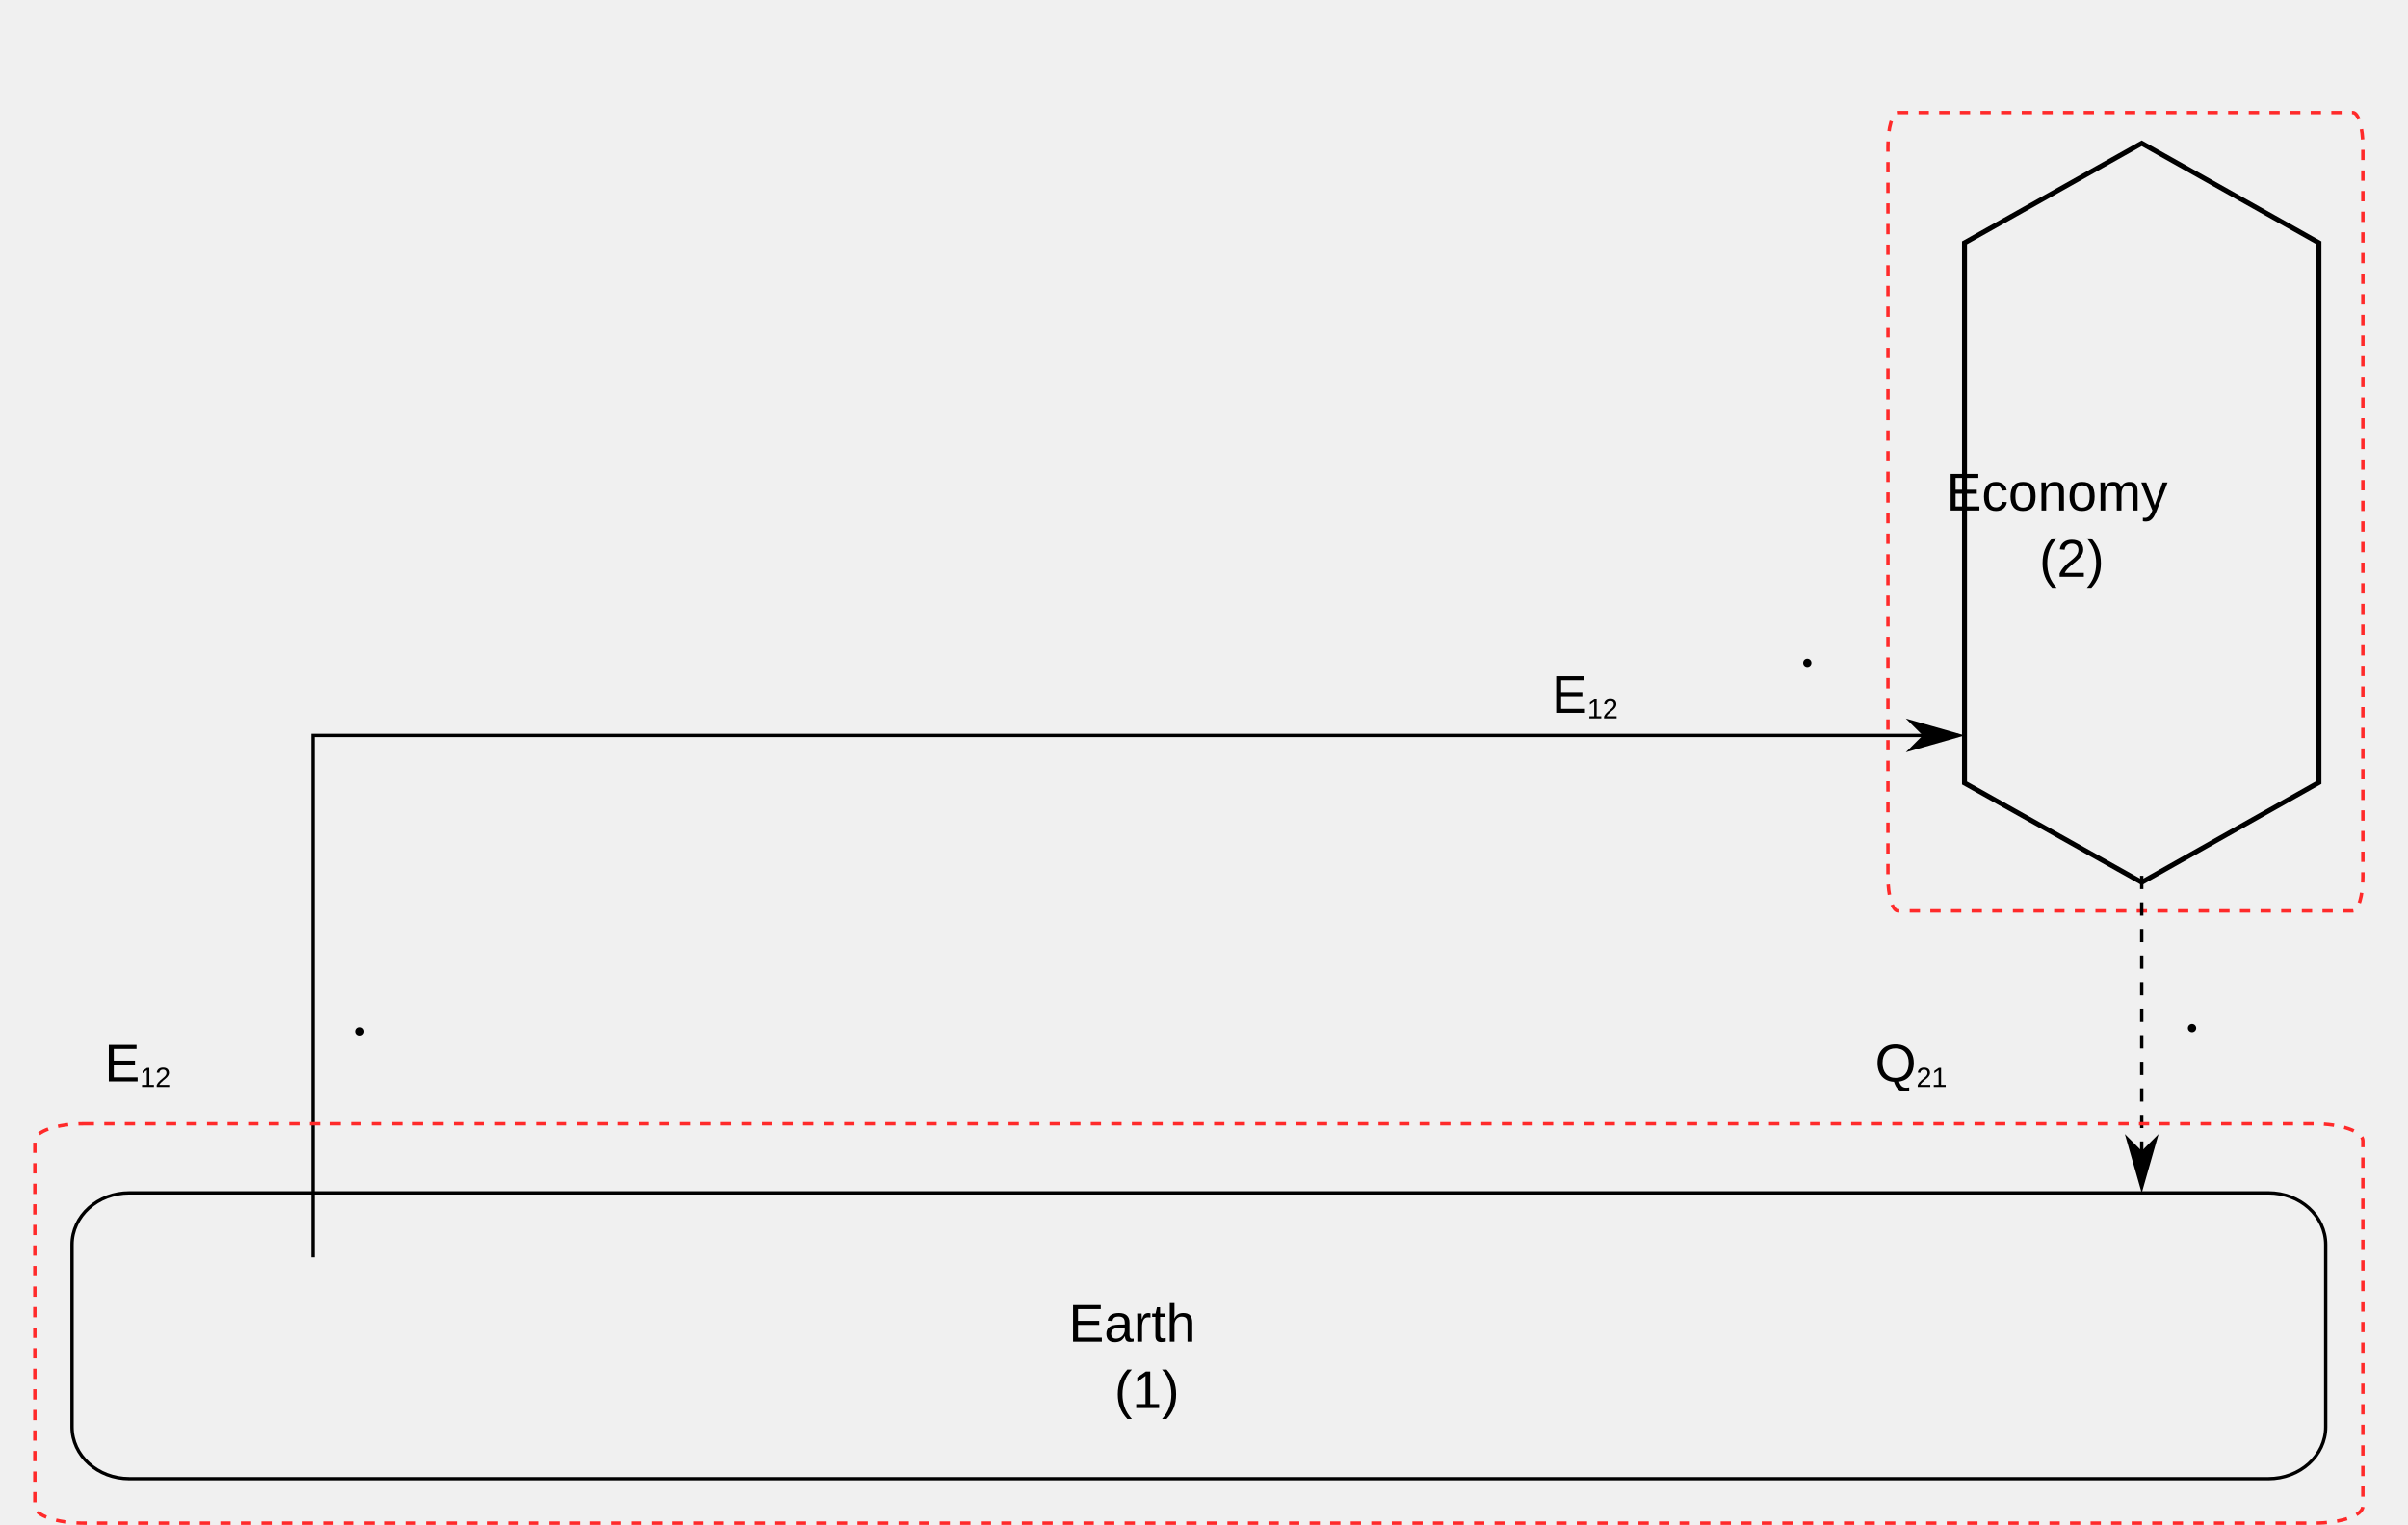
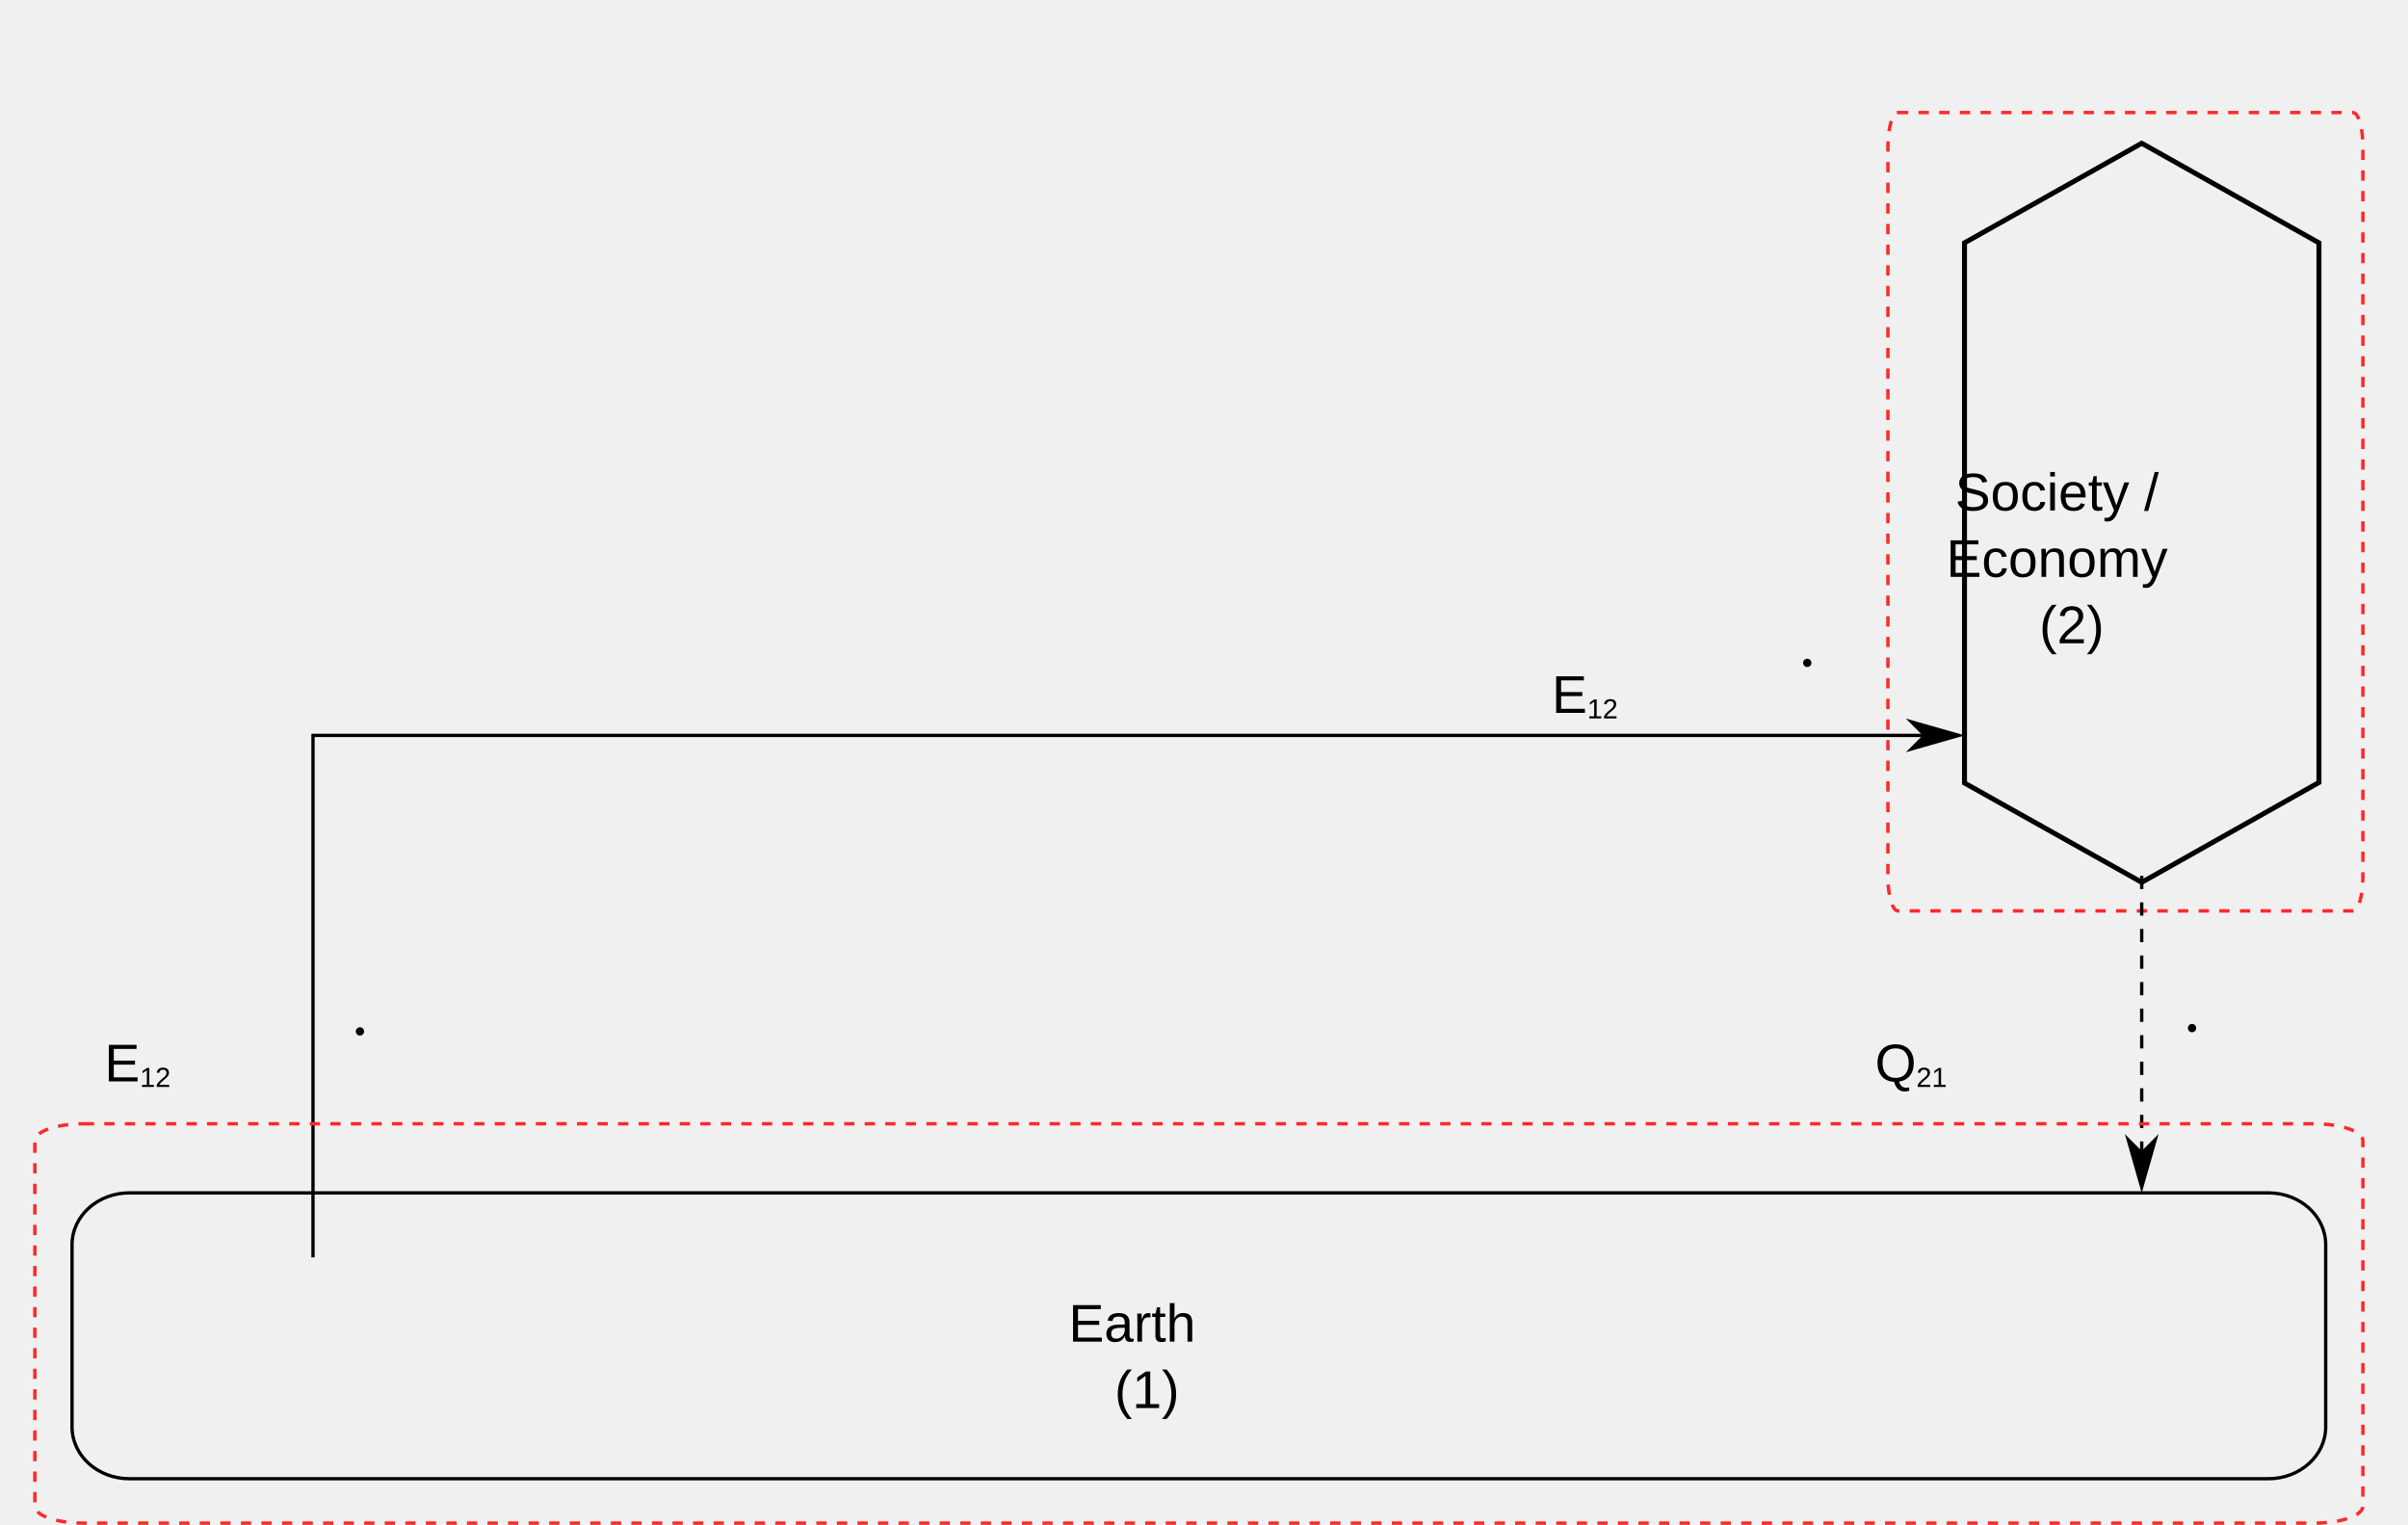
<svg xmlns="http://www.w3.org/2000/svg" version="1.1" width="1450.794" height="918.519" id="svg2" xml:space="preserve">
  <defs id="defs6">
    <marker orient="auto" refY="0" refX="0" id="Arrow1Lstart" style="overflow:visible">
      <path id="path4143" d="M 0,0 5,-5 -12.5,0 5,5 0,0 z" style="fill-rule:evenodd;stroke:#000000;stroke-width:1pt;marker-start:none" transform="matrix(0.8,0,0,0.8,10,0)" />
    </marker>
    <marker orient="auto" refY="0" refX="0" id="Arrow1Lend" style="overflow:visible">
      <path id="path4132" d="M 0,0 5,-5 -12.5,0 5,5 0,0 z" style="fill-rule:evenodd;stroke:#000000;stroke-width:1pt;marker-start:none" transform="matrix(-0.8,0,0,-0.8,-10,0)" />
    </marker>
    <marker style="overflow:visible" id="InfiniteLineStart" refX="0" refY="0" orient="auto">
      <g id="g4065" transform="translate(-13,0)">
        <circle d="M 3.8,0 C 3.8,0.442 3.442,0.8 3,0.8 2.558,0.8 2.2,0.442 2.2,0 c 0,-0.442 0.358,-0.8 0.8,-0.8 0.442,0 0.8,0.358 0.8,0.8 z" id="circle4067" r="0.8" cy="0" cx="3" />
        <circle d="M 7.3,0 C 7.3,0.442 6.942,0.8 6.5,0.8 6.058,0.8 5.7,0.442 5.7,0 c 0,-0.442 0.358,-0.8 0.8,-0.8 0.442,0 0.8,0.358 0.8,0.8 z" id="circle4069" r="0.8" cy="0" cx="6.5" />
        <circle d="M 10.8,0 C 10.8,0.442 10.442,0.8 10,0.8 9.558,0.8 9.2,0.442 9.2,0 c 0,-0.442 0.358,-0.8 0.8,-0.8 0.442,0 0.8,0.358 0.8,0.8 z" id="circle4071" r="0.8" cy="0" cx="10" />
      </g>
    </marker>
    <marker orient="auto" refY="0" refX="0" id="InfiniteLineStart-3" style="overflow:visible">
      <g transform="translate(-13,0)" id="g4065-9">
        <circle cx="3" cy="0" r="0.8" id="circle4067-9" d="M 3.8,0 C 3.8,0.442 3.442,0.8 3,0.8 2.558,0.8 2.2,0.442 2.2,0 c 0,-0.442 0.358,-0.8 0.8,-0.8 0.442,0 0.8,0.358 0.8,0.8 z" />
        <circle cx="6.5" cy="0" r="0.8" id="circle4069-7" d="M 7.3,0 C 7.3,0.442 6.942,0.8 6.5,0.8 6.058,0.8 5.7,0.442 5.7,0 c 0,-0.442 0.358,-0.8 0.8,-0.8 0.442,0 0.8,0.358 0.8,0.8 z" />
        <circle cx="10" cy="0" r="0.8" id="circle4071-0" d="M 10.8,0 C 10.8,0.442 10.442,0.8 10,0.8 9.558,0.8 9.2,0.442 9.2,0 c 0,-0.442 0.358,-0.8 0.8,-0.8 0.442,0 0.8,0.358 0.8,0.8 z" />
      </g>
    </marker>
    <marker style="overflow:visible" id="Arrow1Lend-0" refX="0" refY="0" orient="auto">
      <path transform="matrix(-0.8,0,0,-0.8,-10,0)" style="fill-rule:evenodd;stroke:#000000;stroke-width:1pt;marker-start:none" d="M 0,0 5,-5 -12.5,0 5,5 0,0 z" id="path4132-2" />
    </marker>
    <marker style="overflow:visible" id="Arrow1Lstart-7" refX="0" refY="0" orient="auto">
      <path transform="matrix(0.8,0,0,0.8,10,0)" style="fill-rule:evenodd;stroke:#000000;stroke-width:1pt;marker-start:none" d="M 0,0 5,-5 -12.5,0 5,5 0,0 z" id="path4143-9" />
    </marker>
    <marker style="overflow:visible" id="EmptyDiamondL" refX="0.0" refY="0.0" orient="auto">
      <path transform="scale(0.8)" style="fill-rule:evenodd;fill:#FFFFFF;stroke:#000000;stroke-width:1.0pt;marker-start:none" d="M 0,-7.071 L -7.071,0 L 0,7.071 L 7.071,0 L 0,-7.071 z " id="path4169" />
    </marker>
  </defs>
  <g transform="matrix(1.25,0,0,-1.25,797.0021,416.4022)" id="g10">
    <g id="g12">
      <rect style="fill:none;stroke:#000000;stroke-width:1.6;stroke-linecap:butt;stroke-linejoin:miter;stroke-miterlimit:4;stroke-opacity:1;stroke-dasharray:none;stroke-dashoffset:0" id="rect4109" width="137.754" height="1086.244" x="241.74" y="-483.366" transform="matrix(0,-1,-1,0,0,0)" rx="24.934" ry="27.614" />
      <text transform="scale(1,-1)" id="text4115" y="313.416" x="-59.893" style="font-size:25.6px;font-style:normal;font-variant:normal;font-weight:normal;font-stretch:normal;text-align:center;line-height:125%;letter-spacing:0px;word-spacing:0px;text-anchor:middle;fill:#000000;fill-opacity:1;stroke:none;font-family:Arial;-inkscape-font-specification:Arial" xml:space="preserve">
        <tspan y="313.416" x="-59.893" id="tspan4117">Earth</tspan>
        <tspan y="345.416" x="-59.893" id="tspan4119">(1)</tspan>
      </text>
      <path id="path3349" d="m 306.325,-21.278 -793.062,0 0,-251.544" style="fill:none;stroke:#000000;stroke-width:1.6;stroke-linecap:butt;stroke-linejoin:miter;stroke-opacity:1;marker-start:url(#Arrow1Lstart);marker-end:none" />
      <text transform="scale(1,-1)" id="text4782" y="188.015" x="-441.562" style="font-size:25.6px;font-style:normal;font-variant:normal;font-weight:normal;font-stretch:normal;text-align:end;line-height:125%;letter-spacing:0px;word-spacing:0px;text-anchor:end;fill:#000000;fill-opacity:1;stroke:none;font-family:Arial;-inkscape-font-specification:Arial" xml:space="preserve">
        <tspan id="tspan3042" x="-441.562" y="188.015">E<tspan style="font-size:52%;baseline-shift:sub" id="tspan3044">12</tspan>
        </tspan>
      </text>
      <path transform="matrix(0.07404241,0,0,-0.1031305,-450.6258,-138.1017)" d="m -155.143,250.419 c 0,10.71 -12.093,19.393 -27.012,19.393 -14.918,0 -27.012,-8.682 -27.012,-19.393 0,-10.71 12.093,-19.393 27.012,-19.393 14.918,0 27.012,8.682 27.012,19.393 z" id="path4796" style="fill:#000000;fill-opacity:1;stroke:none" />
      <text xml:space="preserve" style="font-size:25.6px;font-style:normal;font-variant:normal;font-weight:normal;font-stretch:normal;text-align:end;line-height:125%;letter-spacing:0px;word-spacing:0px;text-anchor:end;fill:#000000;fill-opacity:1;stroke:none;font-family:Arial;-inkscape-font-specification:Arial" x="256.038" y="10.415" id="text4806" transform="scale(1,-1)">
        <tspan id="tspan4808" x="256.038" y="10.415">E<tspan style="font-size:52%;baseline-shift:sub" id="tspan4810">12</tspan>
        </tspan>
      </text>
      <path style="fill:#000000;fill-opacity:1;stroke:none" id="path4812" d="m -155.143,250.419 c 0,10.71 -12.093,19.393 -27.012,19.393 -14.918,0 -27.012,-8.682 -27.012,-19.393 0,-10.71 12.093,-19.393 27.012,-19.393 14.918,0 27.012,8.682 27.012,19.393 z" transform="matrix(0.07404241,0,0,-0.1031305,246.9742,39.49831)" />
      <g id="g3904" transform="translate(4.656204,0)">
        <rect width="228.922" height="384.72" rx="4.804" ry="16.312" x="267.711" y="-278.878" transform="scale(1,-1)" id="rect3037" style="fill:none;stroke:#ff2a2a;stroke-width:1.658;stroke-miterlimit:4;stroke-opacity:1;stroke-dasharray:4.974, 4.974;stroke-dashoffset:0" />
        <text transform="scale(1,-1)" id="text3119" y="-87.124" x="388.306" style="font-size:25.6px;font-style:normal;font-variant:normal;font-weight:normal;font-stretch:normal;text-align:center;line-height:125%;letter-spacing:0px;word-spacing:0px;text-anchor:middle;fill:#000000;fill-opacity:1;stroke:none;font-family:Arial;-inkscape-font-specification:Arial" xml:space="preserve">
-           <tspan y="-87.124" x="388.306" id="tspan3123">Economy</tspan>
-           <tspan y="-55.124" x="388.306" id="tspan3125">(2)</tspan>
+           <tspan y="-87.124" x="391.856" id="tspan3123">Society / </tspan>
+           <tspan y="-55.124" x="388.306" id="tspan3034">Economy</tspan>
+           <tspan y="-23.124" x="388.306" id="tspan3125">(2)</tspan>
        </text>
        <path style="fill:none;stroke:#000000;stroke-width:2.4;stroke-linecap:butt;stroke-linejoin:miter;stroke-miterlimit:4;stroke-opacity:1;stroke-dasharray:none" id="path4124" d="m 304.615,-44.212 0,260.3 85.42,48 85.417,-48 0,-260.047 -85.417,-48.125 z" />
        <path style="fill:none;stroke:#000000;stroke-width:1.6;stroke-linecap:butt;stroke-linejoin:miter;stroke-miterlimit:4;stroke-opacity:1;stroke-dasharray:6.4, 6.4;stroke-dashoffset:0;marker-end:url(#Arrow1Lend)" id="path4841" d="m 390.033,-88.931 0,-149.794" />
        <text xml:space="preserve" style="font-size:25.6px;font-style:normal;font-variant:normal;font-weight:normal;font-stretch:normal;text-align:end;line-height:125%;letter-spacing:0px;word-spacing:0px;text-anchor:end;fill:#000000;fill-opacity:1;stroke:none;font-family:Arial;-inkscape-font-specification:Arial" x="438.438" y="188.015" id="text4843" transform="scale(1,-1)">
          <tspan id="tspan4845" x="438.438" y="188.015">Q<tspan style="font-size:52%;baseline-shift:sub" id="tspan4847">21</tspan>
          </tspan>
        </text>
        <path style="fill:#000000;fill-opacity:1;stroke:none" id="path4849" d="m -155.143,250.419 c 0,10.71 -12.093,19.393 -27.012,19.393 -14.918,0 -27.012,-8.682 -27.012,-19.393 0,-10.71 12.093,-19.393 27.012,-19.393 14.918,0 27.012,8.682 27.012,19.393 z" transform="matrix(0.07404241,0,0,-0.1031305,427.7742,-136.5017)" />
      </g>
      <rect width="1122.091" height="192.458" rx="23.546" ry="8.16" x="-620.802" y="208.436" transform="scale(1,-1)" id="rect4745" style="fill:none;stroke:#ff2a2a;stroke-width:1.651;stroke-miterlimit:4;stroke-opacity:1;stroke-dasharray:4.953, 4.953;stroke-dashoffset:0" />
      <text xml:space="preserve" style="font-size:40px;font-style:normal;font-weight:normal;line-height:125%;letter-spacing:0px;word-spacing:0px;fill:#000000;fill-opacity:1;stroke:none;font-family:Sans" x="1491.808" y="664.912" id="text3105" transform="matrix(0.8,0,0,-0.8,-637.6017,333.1218)">
        <tspan id="tspan3107" x="1491.808" y="664.912" />
      </text>
      <g id="g10-3" transform="translate(1225.022,-64.78471)">
        <g id="g12-9">
          <text transform="matrix(0.8,0,0,-0.8,-637.6017,333.1218)" id="text3105-3" y="664.912" x="1491.808" style="font-size:40px;font-style:normal;font-weight:normal;line-height:125%;letter-spacing:0px;word-spacing:0px;fill:#000000;fill-opacity:1;stroke:none;font-family:Sans" xml:space="preserve">
            <tspan y="664.912" x="1491.808" id="tspan3107-8" />
          </text>
        </g>
      </g>
    </g>
  </g>
</svg>
